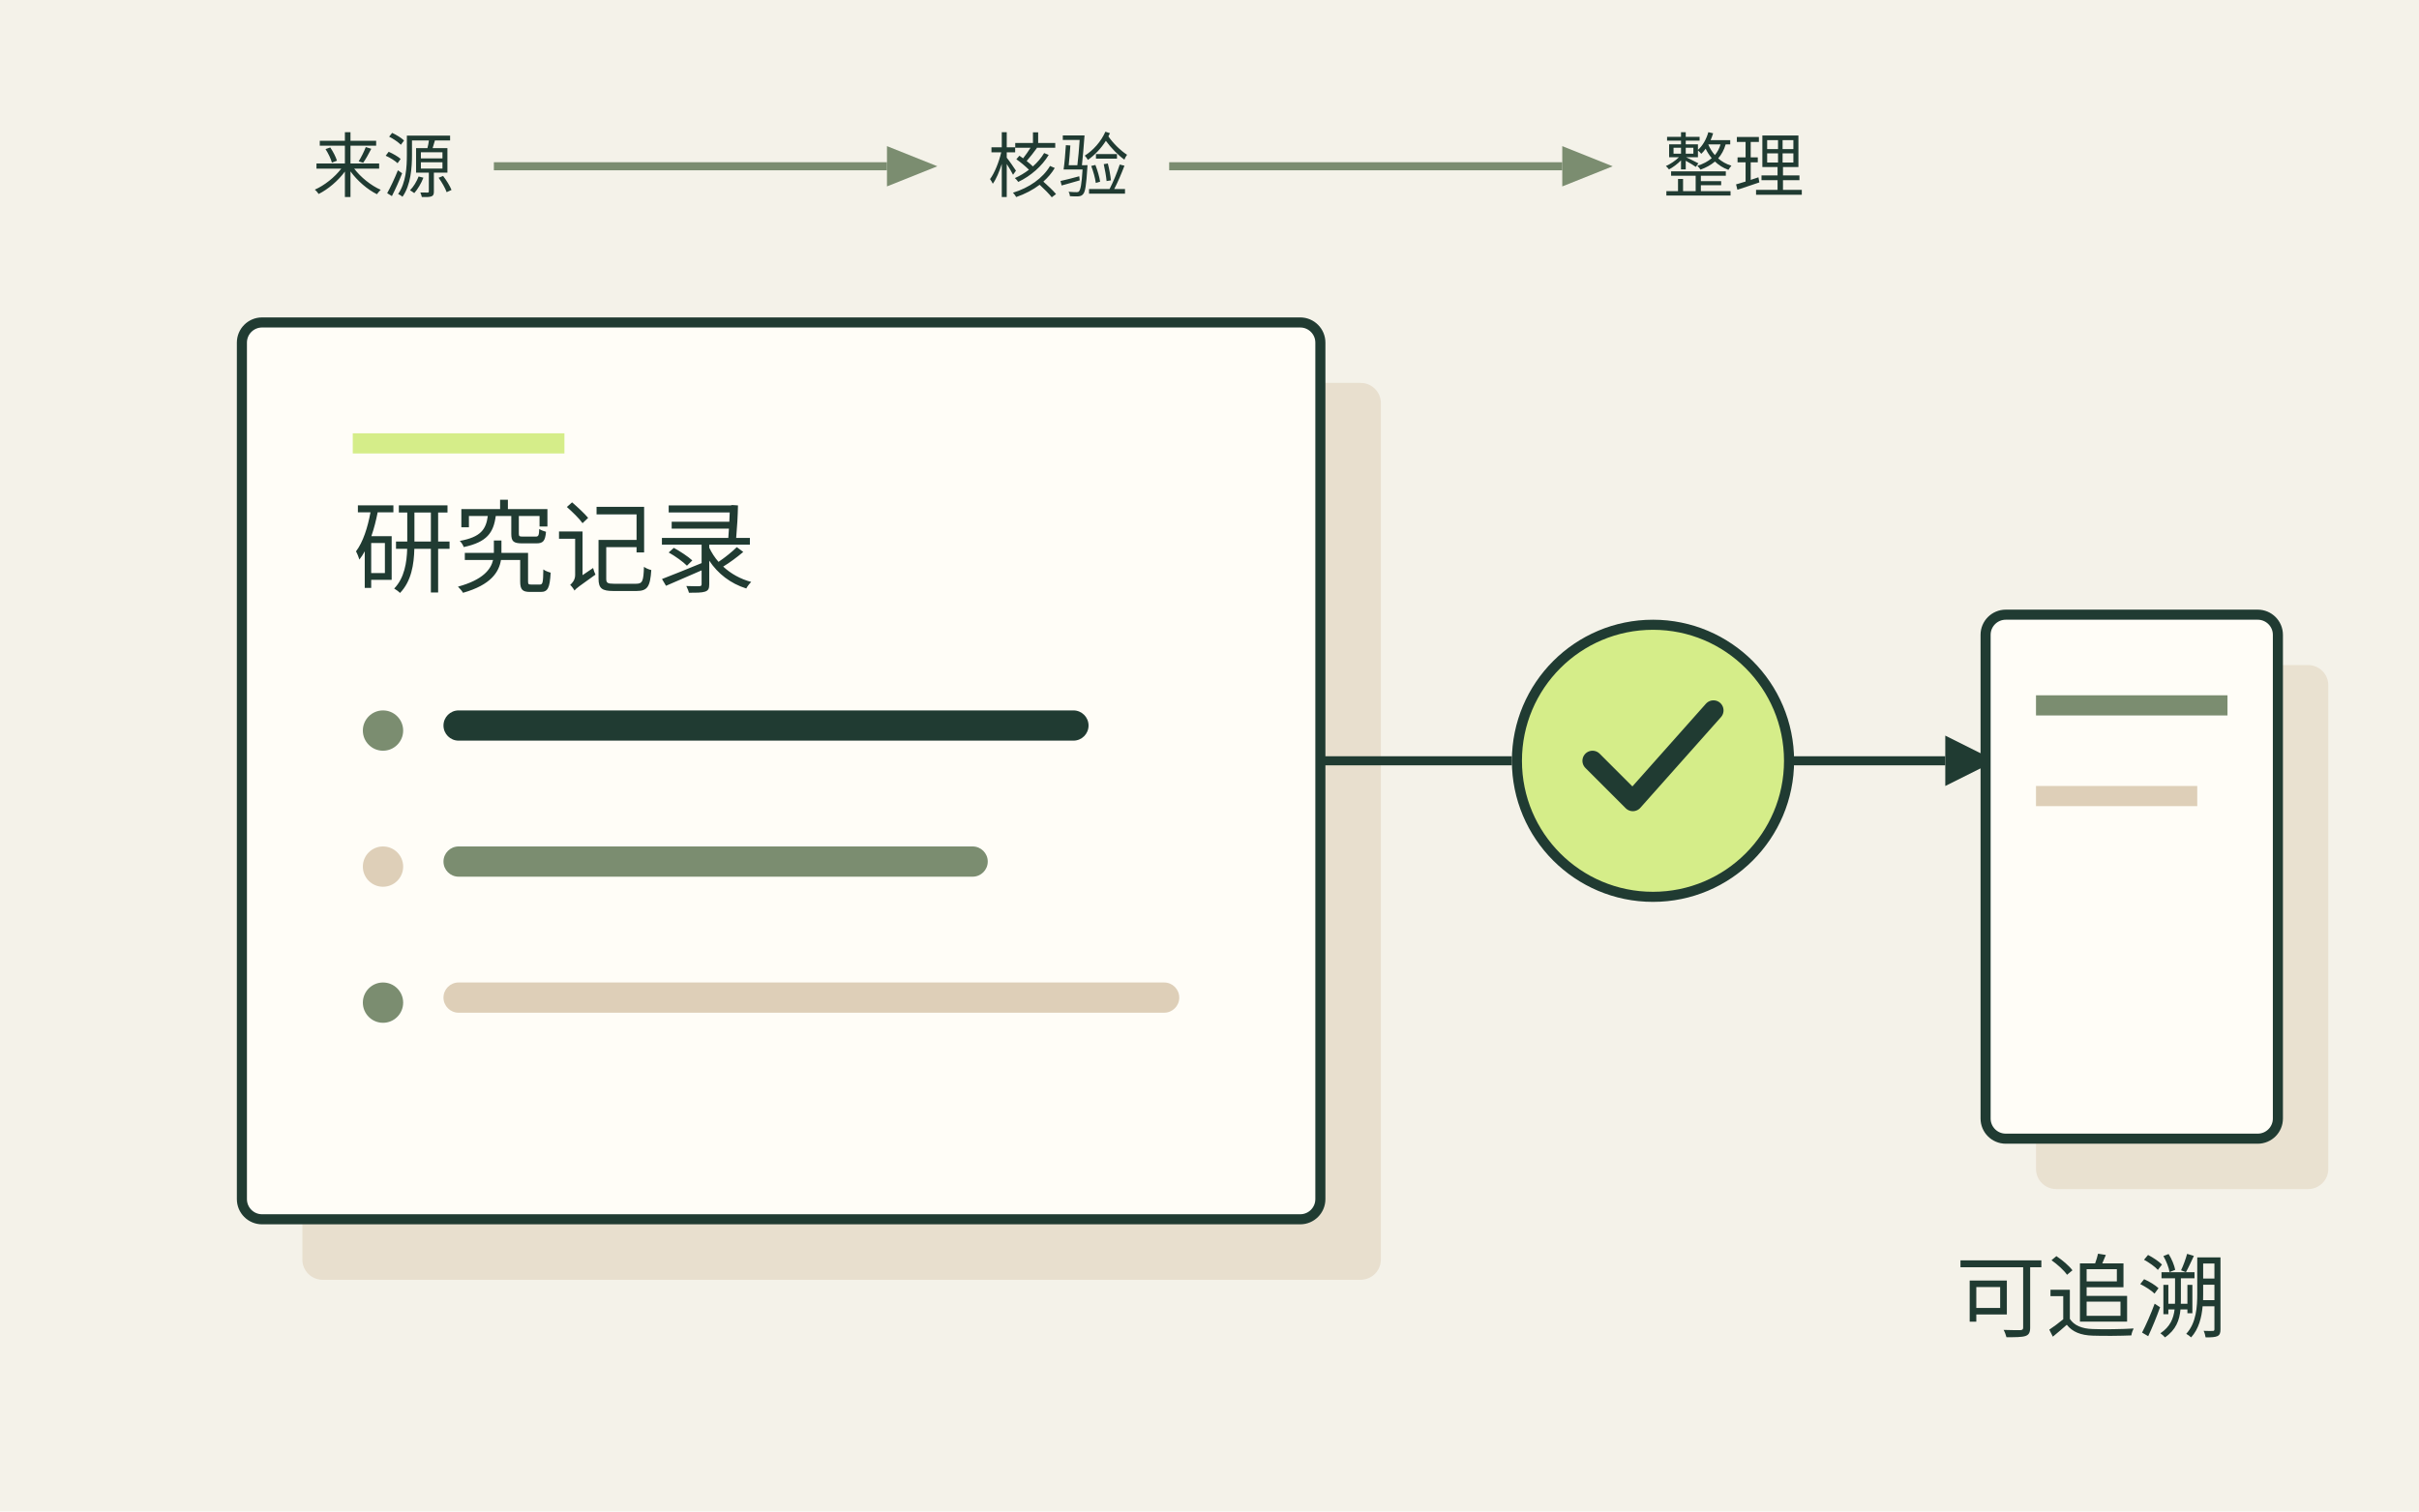
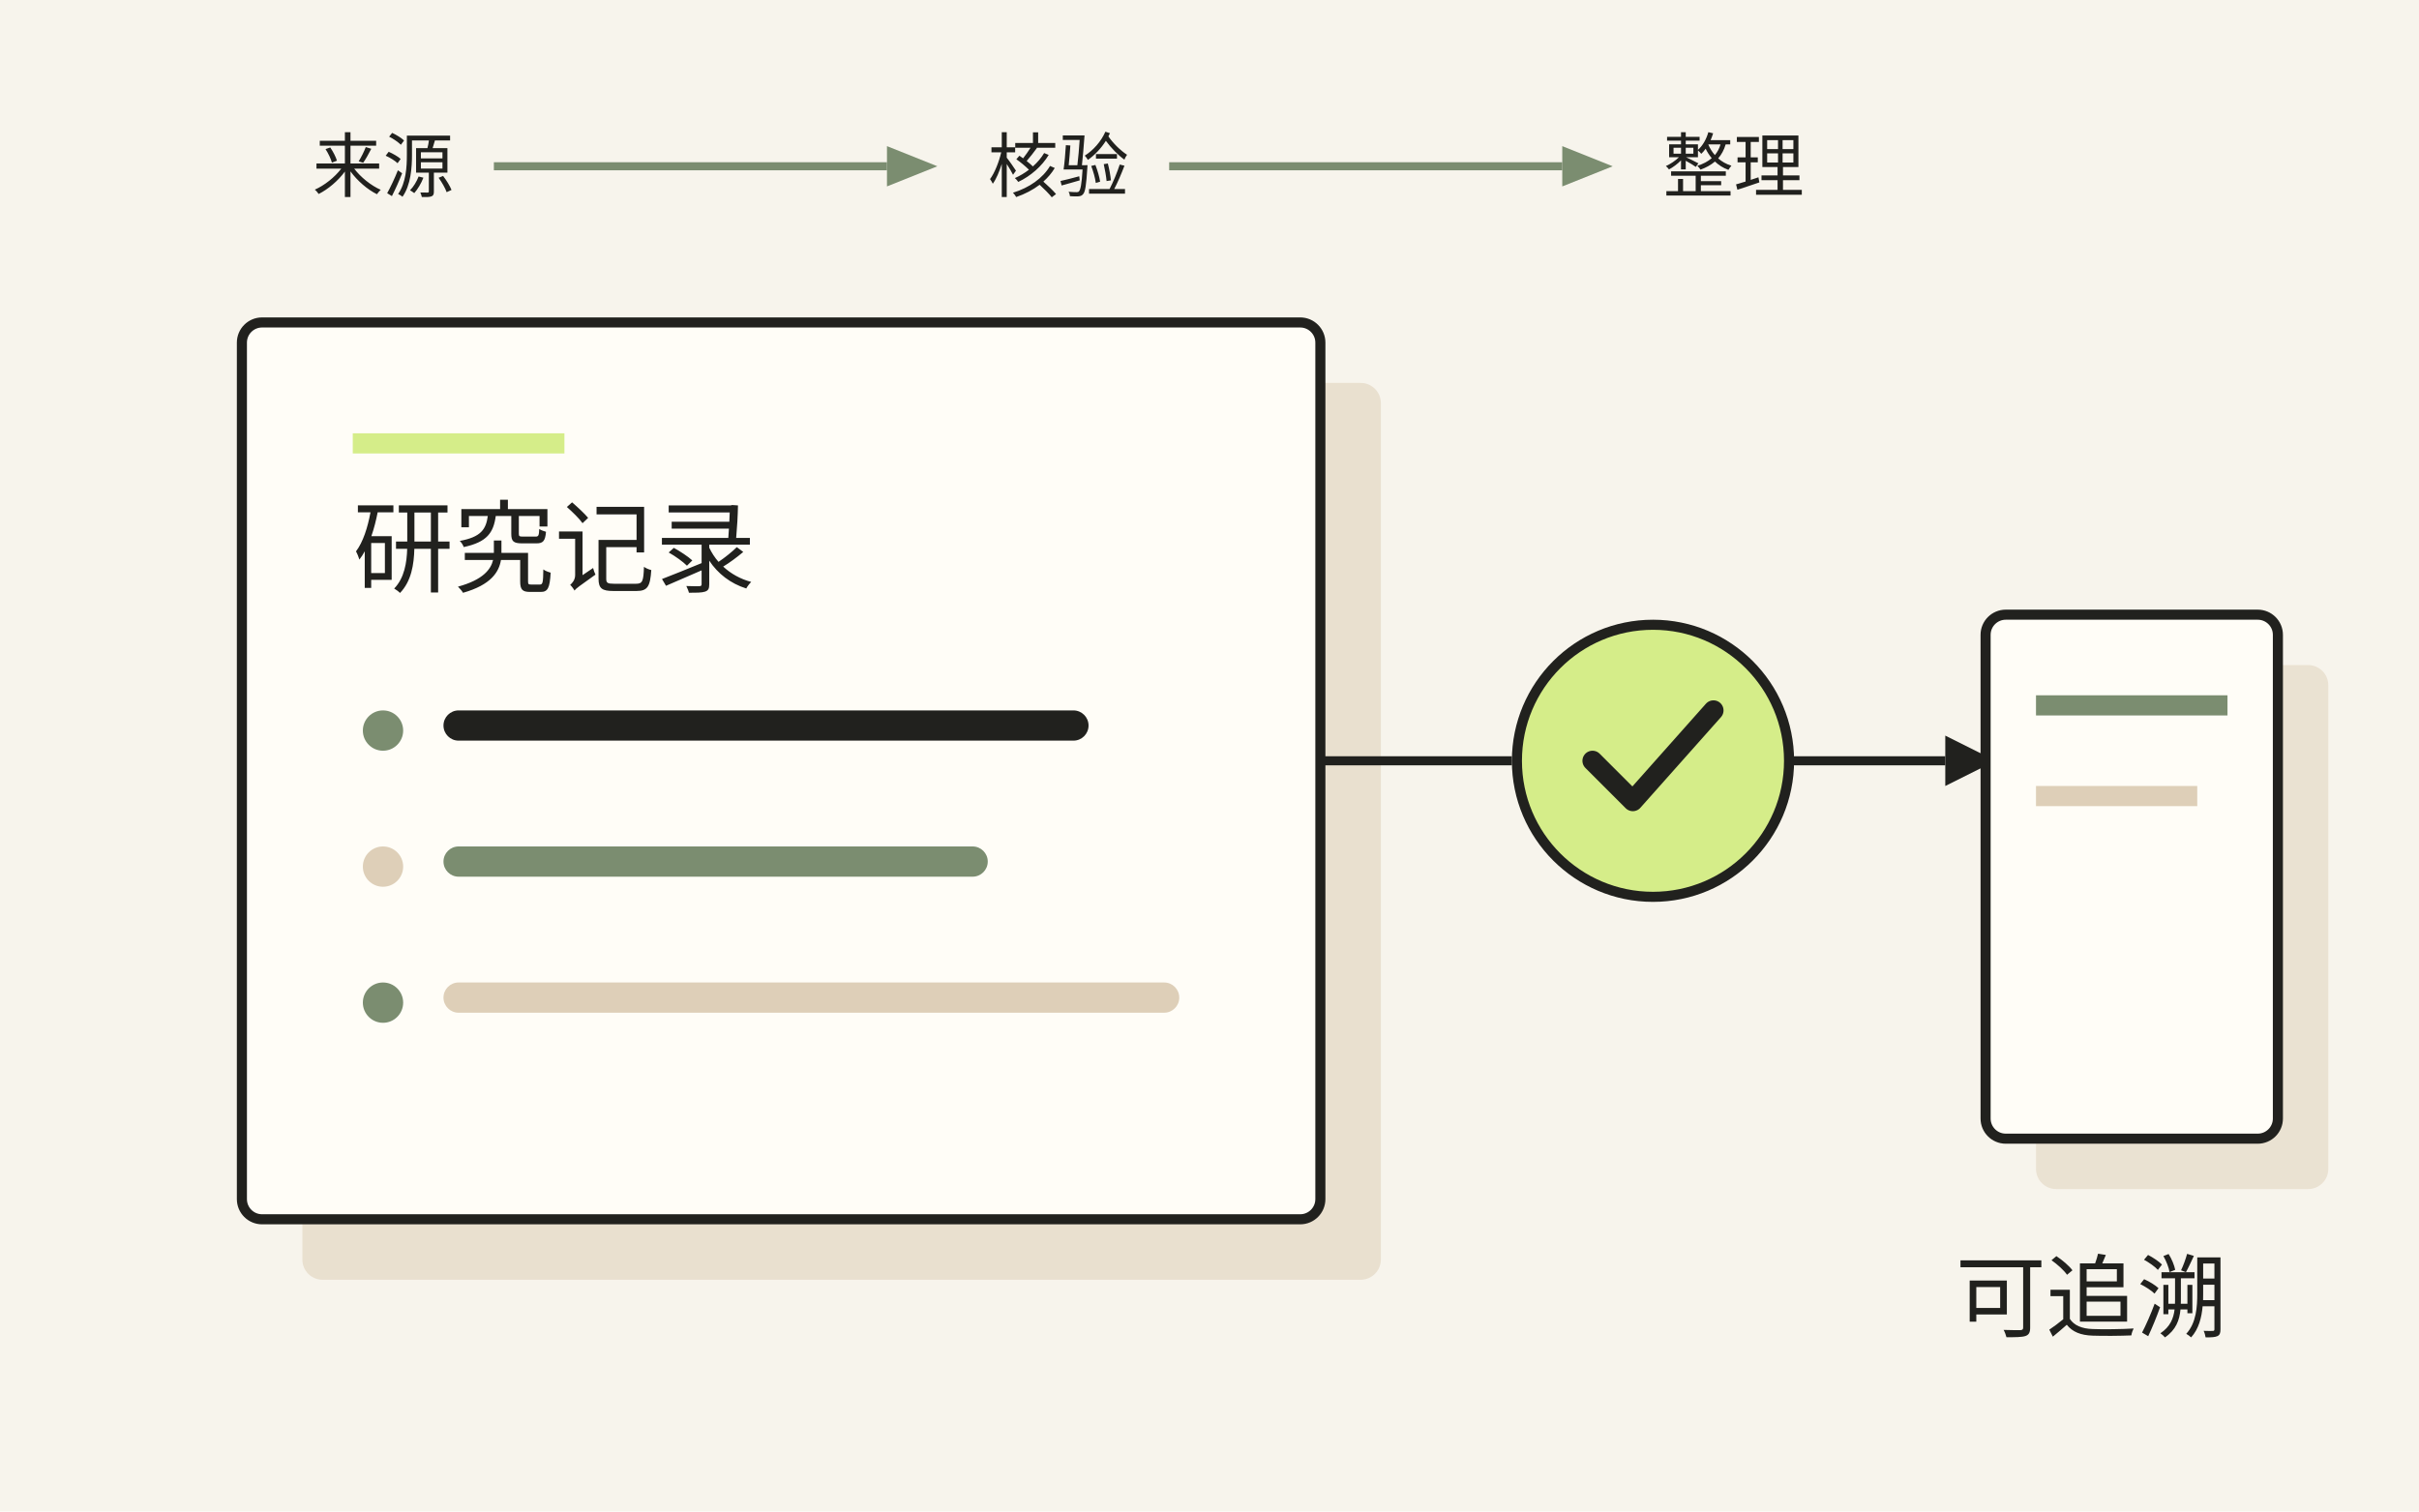
<svg xmlns="http://www.w3.org/2000/svg" viewBox="0 0 480 300" role="img" aria-labelledby="research-title">
-   <rect width="480" height="300" fill="#f4f2e9" />
-   <text x="62" y="38" font-family="PingFang SC, sans-serif" font-size="14" fill="#203b32">来源</text>
+   <rect width="480" height="300" fill="#f7f4ec" />
+   <text x="62" y="38" font-family="PingFang SC, sans-serif" font-size="14" fill="#21211e">来源</text>
  <line x1="98" y1="33" x2="176" y2="33" stroke="#7b8d70" stroke-width="1.6" />
  <polygon points="176,29 186,33 176,37" fill="#7b8d70" />
-   <text x="196" y="38" font-family="PingFang SC, sans-serif" font-size="14" fill="#203b32">核验</text>
+   <text x="196" y="38" font-family="PingFang SC, sans-serif" font-size="14" fill="#21211e">核验</text>
  <line x1="232" y1="33" x2="310" y2="33" stroke="#7b8d70" stroke-width="1.6" />
  <polygon points="310,29 320,33 310,37" fill="#7b8d70" />
-   <text x="330" y="38" font-family="PingFang SC, sans-serif" font-size="14" fill="#203b32">整理</text>
+   <text x="330" y="38" font-family="PingFang SC, sans-serif" font-size="14" fill="#21211e">整理</text>
  <rect x="60" y="76" width="214" height="178" rx="4" fill="#decfb8" opacity=".55" />
-   <rect x="48" y="64" width="214" height="178" rx="4" fill="#fffdf7" stroke="#203b32" stroke-width="2" />
+   <rect x="48" y="64" width="214" height="178" rx="4" fill="#fffdf7" stroke="#21211e" stroke-width="2" />
  <rect x="70" y="86" width="42" height="4" fill="#d5ed89" />
-   <text x="70" y="116" font-family="PingFang SC, sans-serif" font-size="20" fill="#203b32">研究记录</text>
+   <text x="70" y="116" font-family="PingFang SC, sans-serif" font-size="20" fill="#21211e">研究记录</text>
  <circle cx="76" cy="145" r="4" fill="#7b8d70" />
-   <rect x="88" y="141" width="128" height="6" rx="3" fill="#203b32" />
+   <rect x="88" y="141" width="128" height="6" rx="3" fill="#21211e" />
  <circle cx="76" cy="172" r="4" fill="#decfb8" />
  <rect x="88" y="168" width="108" height="6" rx="3" fill="#7b8d70" />
  <circle cx="76" cy="199" r="4" fill="#7b8d70" />
  <rect x="88" y="195" width="146" height="6" rx="3" fill="#decfb8" />
-   <line x1="262" y1="151" x2="300" y2="151" stroke="#203b32" stroke-width="1.8" />
-   <circle cx="328" cy="151" r="27" fill="#d5ed89" stroke="#203b32" stroke-width="2" />
-   <path d="M316 151l8 8 16-18" fill="none" stroke="#203b32" stroke-width="4" stroke-linecap="round" stroke-linejoin="round" />
-   <line x1="355" y1="151" x2="386" y2="151" stroke="#203b32" stroke-width="1.8" />
-   <polygon points="386,146 396,151 386,156" fill="#203b32" />
+   <line x1="262" y1="151" x2="300" y2="151" stroke="#21211e" stroke-width="1.8" />
+   <circle cx="328" cy="151" r="27" fill="#d5ed89" stroke="#21211e" stroke-width="2" />
+   <path d="M316 151l8 8 16-18" fill="none" stroke="#21211e" stroke-width="4" stroke-linecap="round" stroke-linejoin="round" />
+   <line x1="355" y1="151" x2="386" y2="151" stroke="#21211e" stroke-width="1.8" />
+   <polygon points="386,146 396,151 386,156" fill="#21211e" />
  <rect x="404" y="132" width="58" height="104" rx="4" fill="#decfb8" opacity=".5" />
-   <rect x="394" y="122" width="58" height="104" rx="4" fill="#fffdf7" stroke="#203b32" stroke-width="2" />
+   <rect x="394" y="122" width="58" height="104" rx="4" fill="#fffdf7" stroke="#21211e" stroke-width="2" />
  <line x1="404" y1="140" x2="442" y2="140" stroke="#7b8d70" stroke-width="4" />
  <line x1="404" y1="158" x2="436" y2="158" stroke="#decfb8" stroke-width="4" />
-   <text x="388" y="264" font-family="PingFang SC, sans-serif" font-size="18" fill="#203b32">可追溯</text>
+   <text x="388" y="264" font-family="PingFang SC, sans-serif" font-size="18" fill="#21211e">可追溯</text>
</svg>
